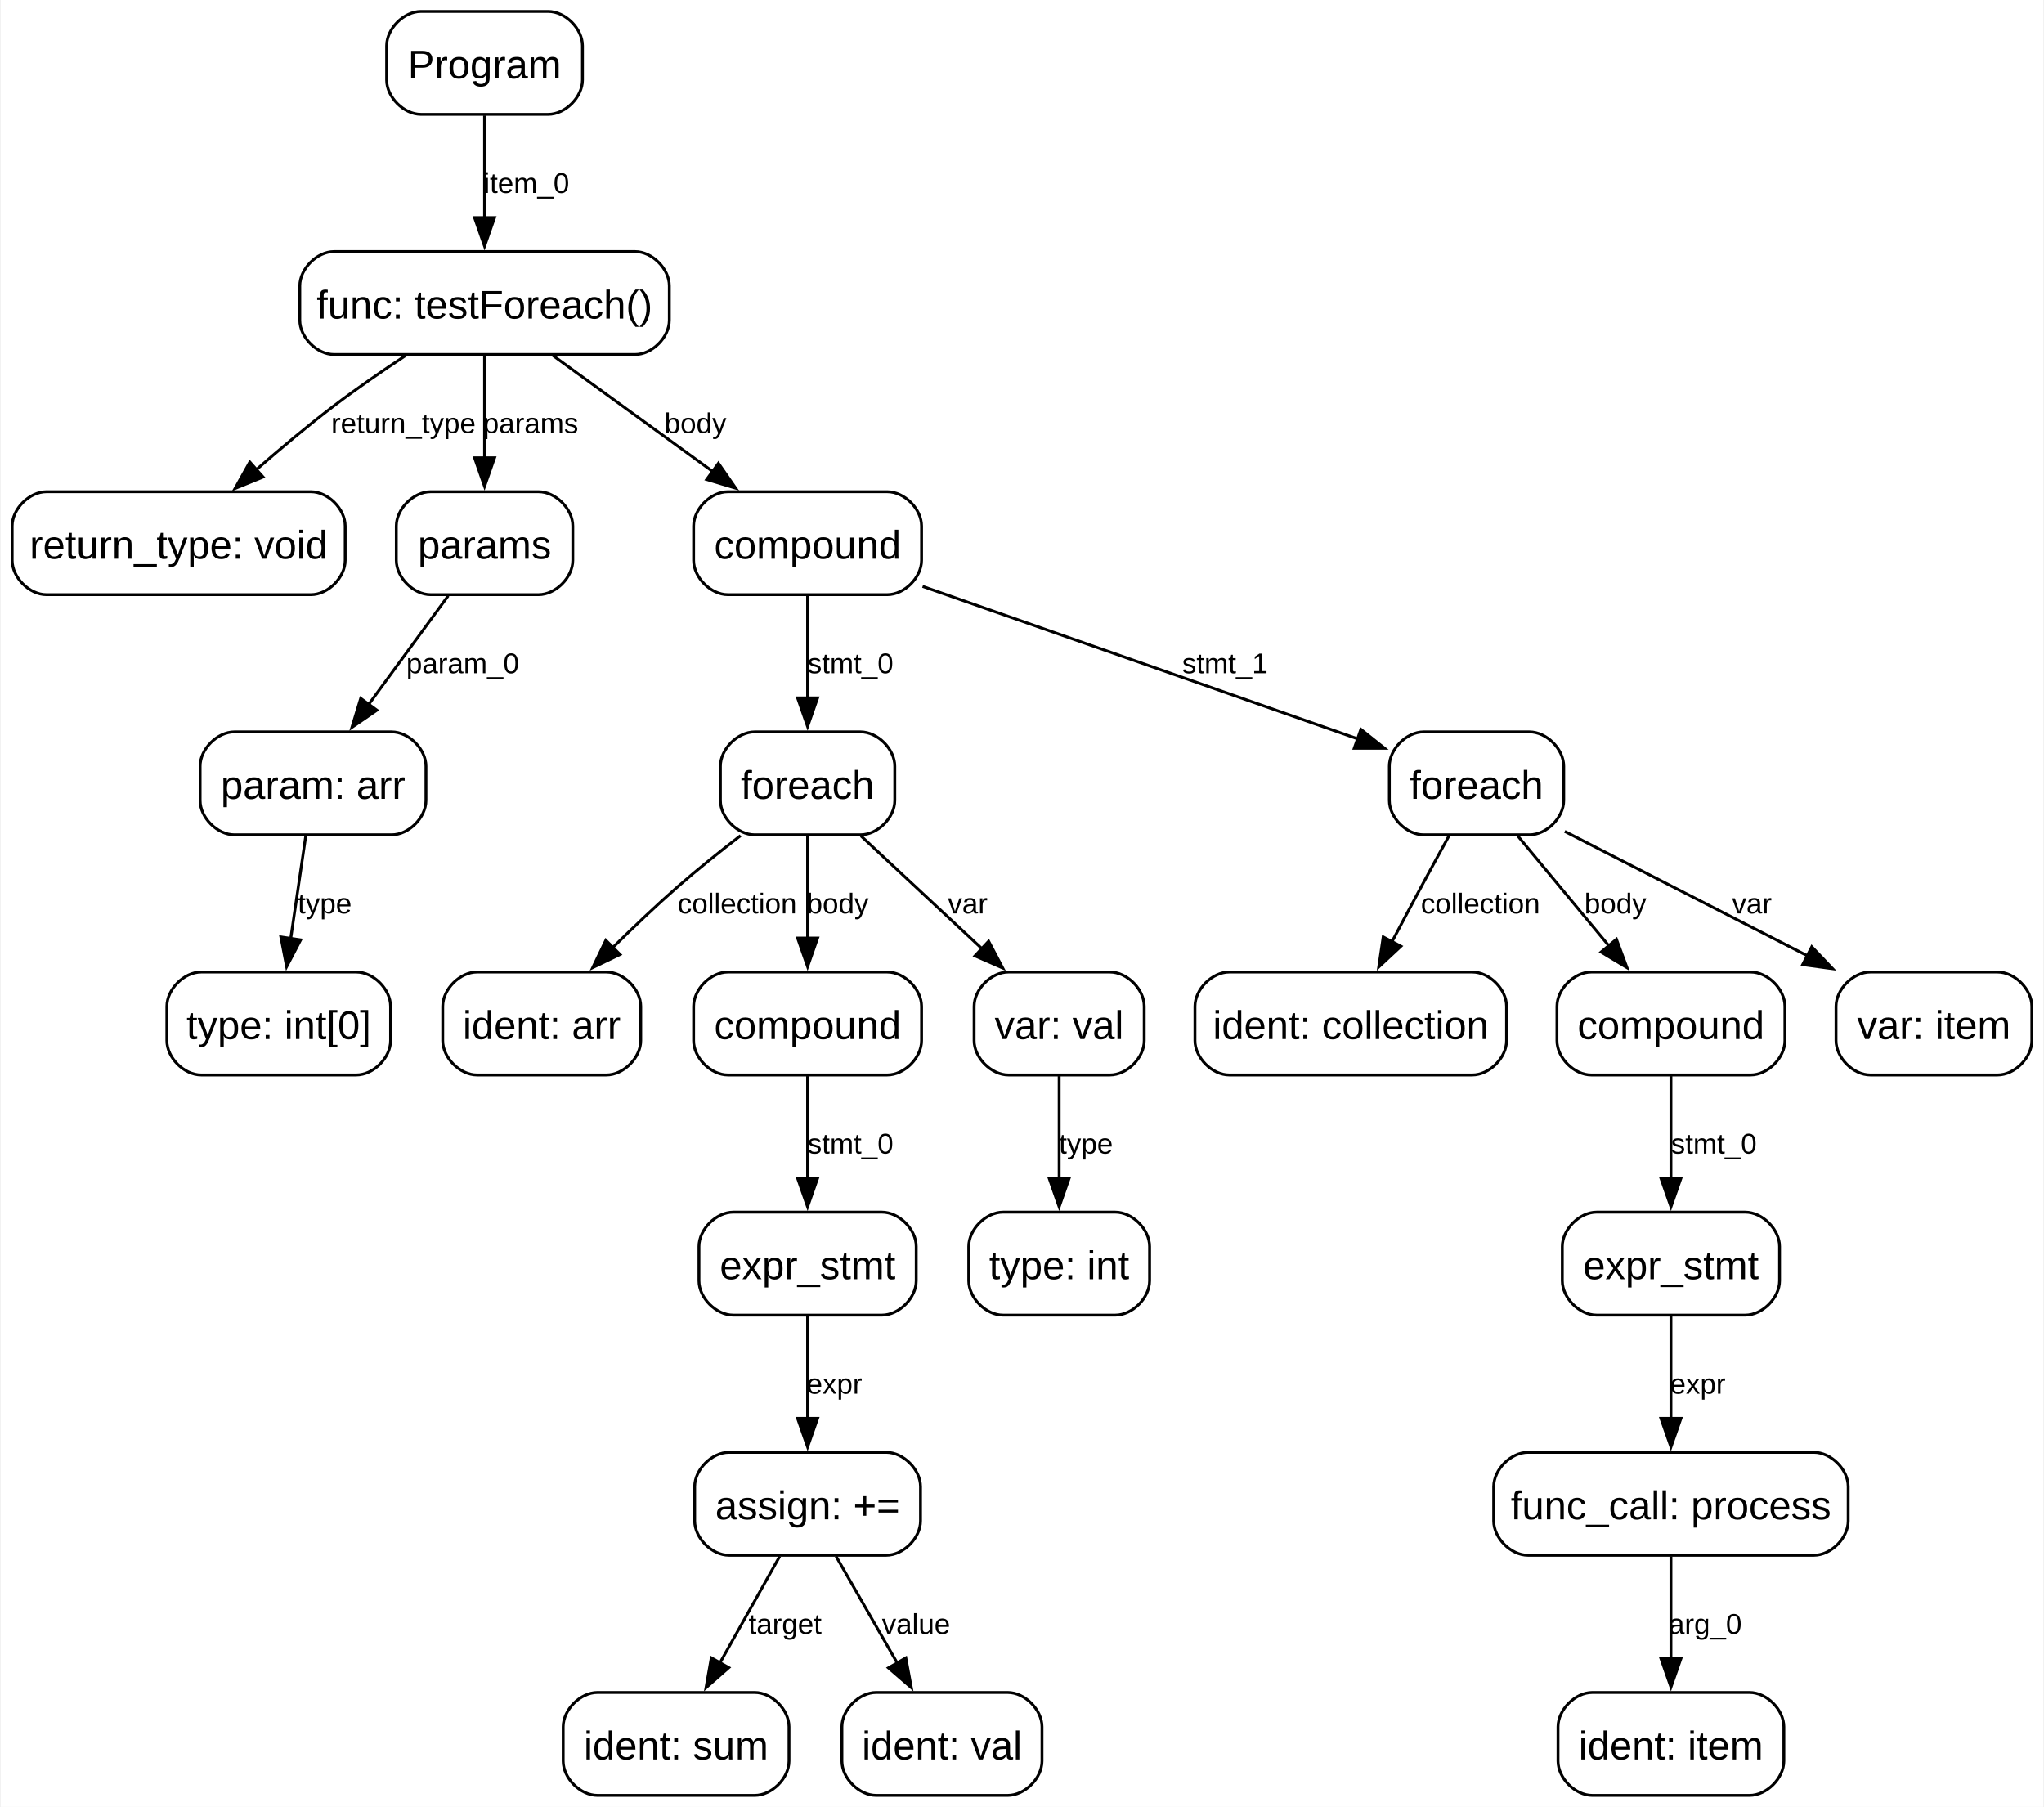
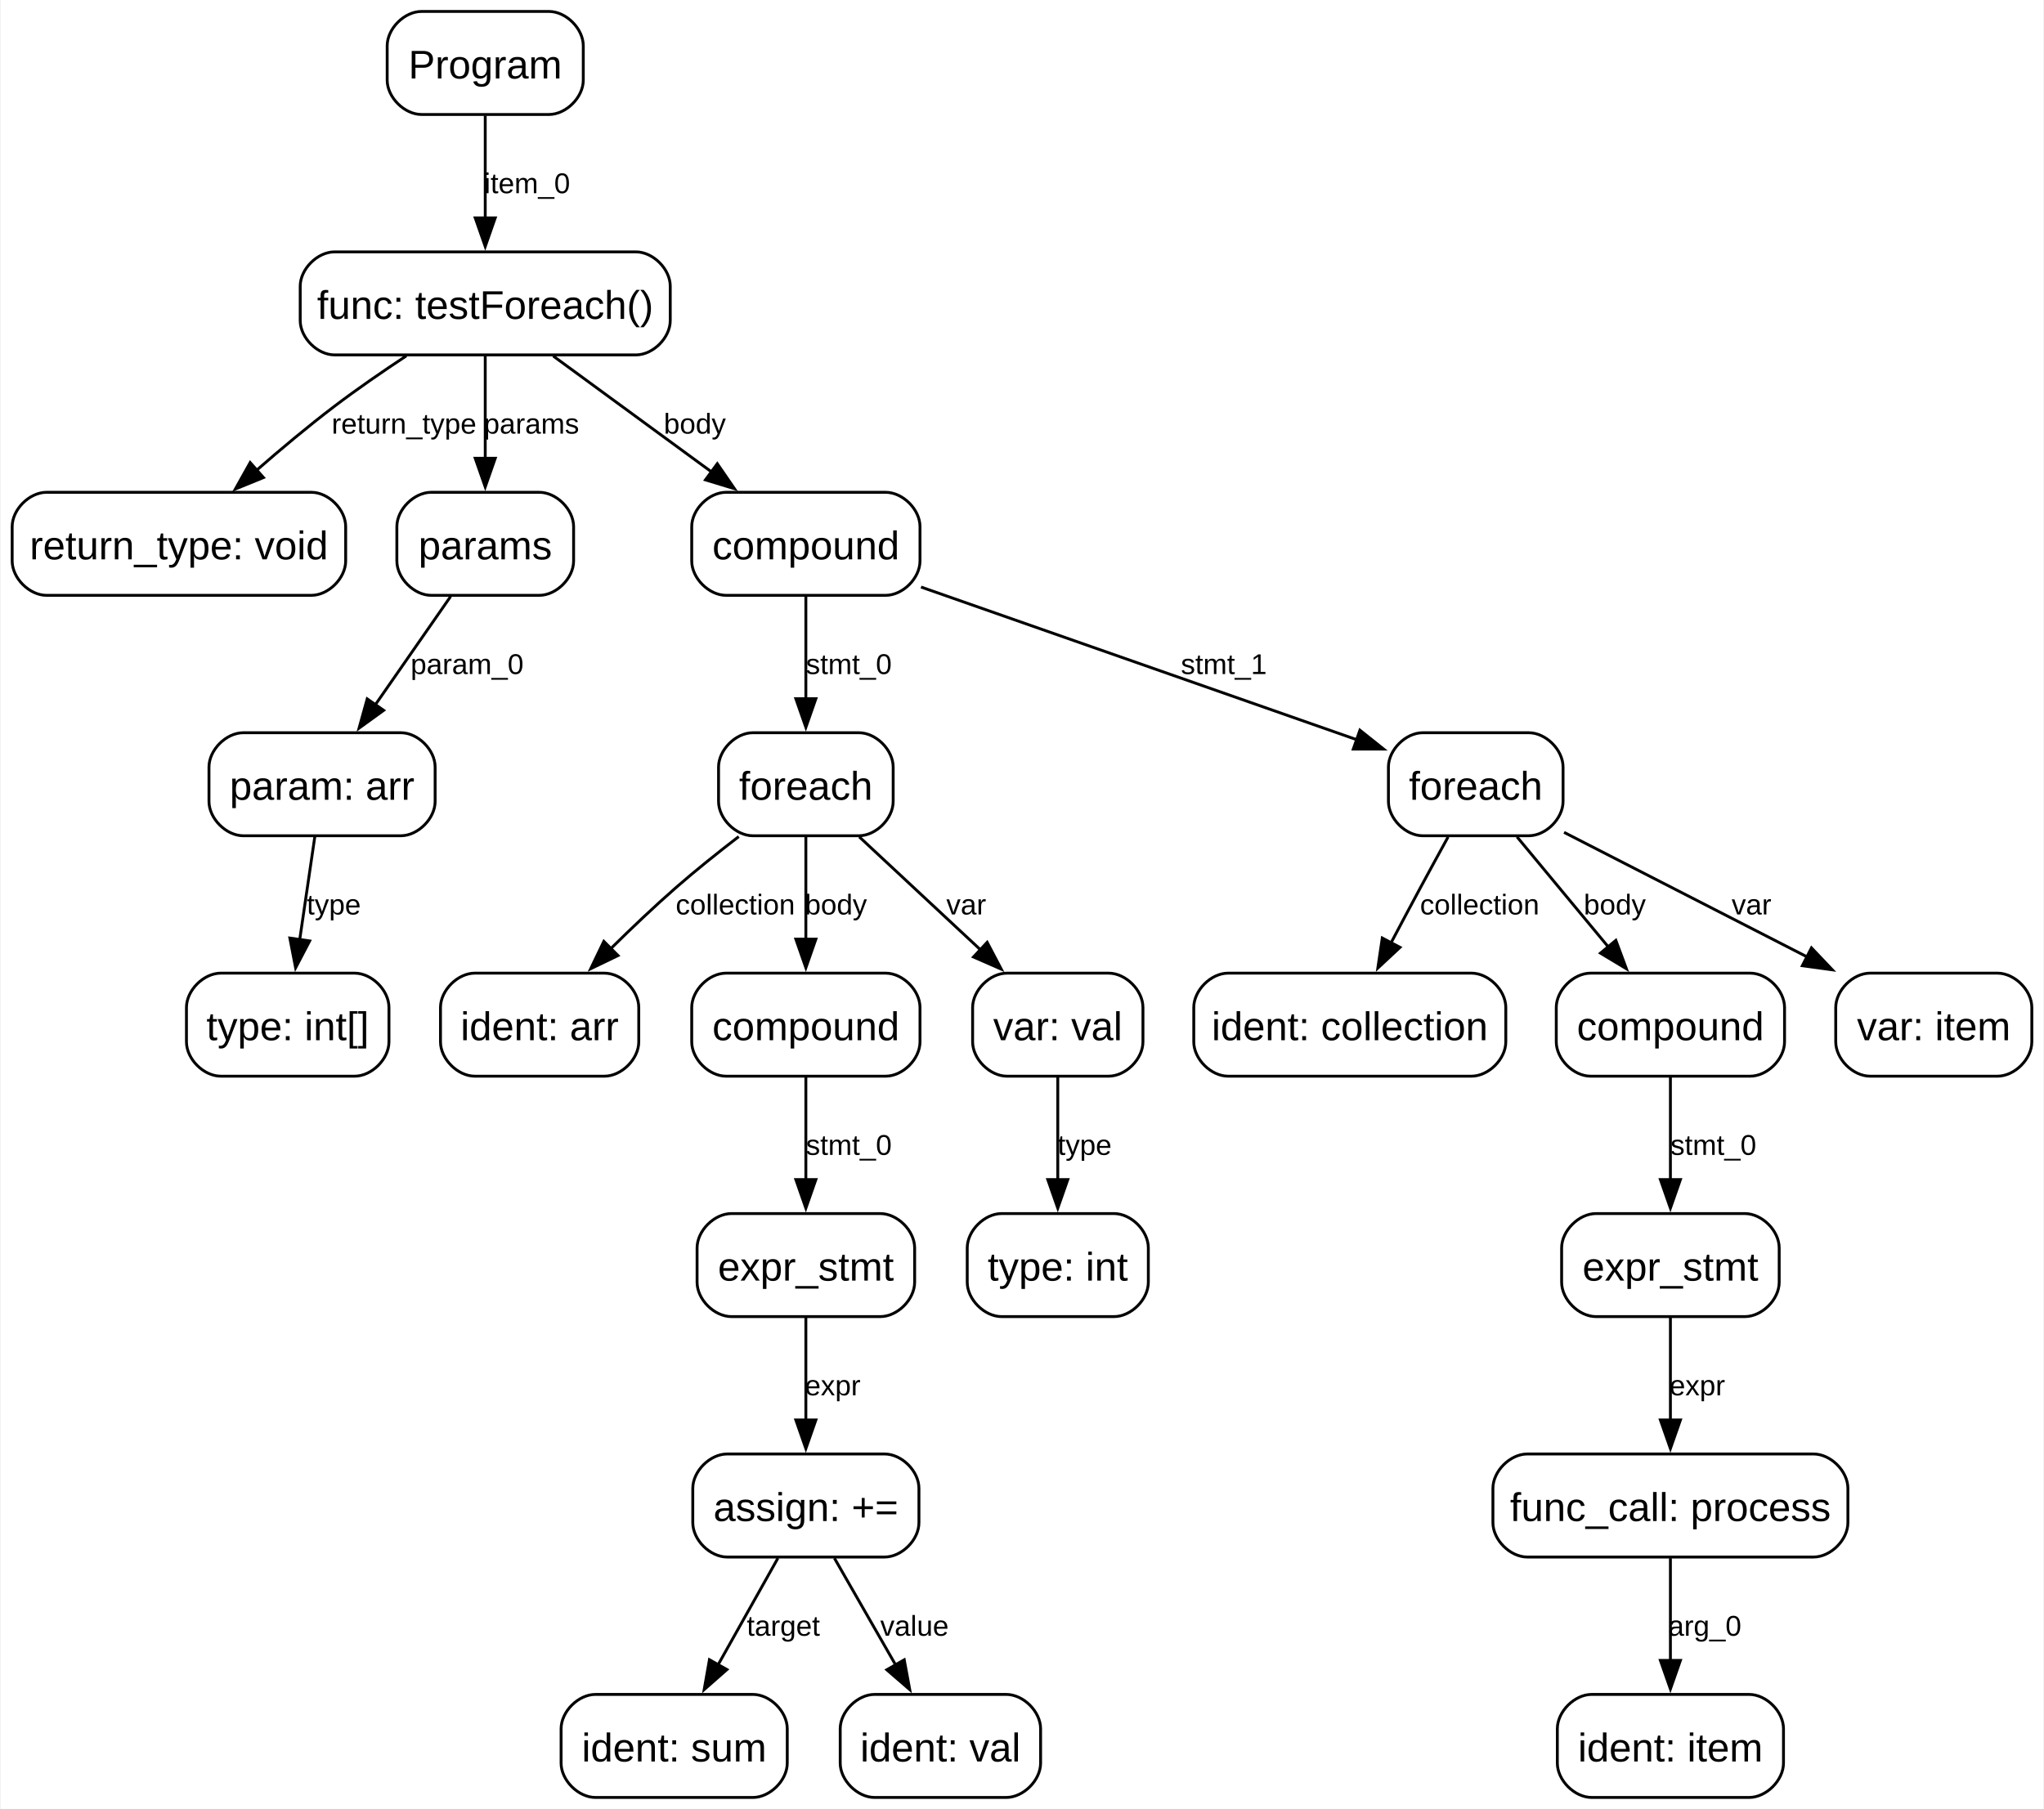
- <svg xmlns="http://www.w3.org/2000/svg" width="715pt" height="632pt" viewBox="0.00 0.00 714.50 632.00">
+ <svg xmlns="http://www.w3.org/2000/svg" width="714pt" height="632pt" viewBox="0.00 0.00 713.50 632.00">
  <g id="graph0" class="graph" transform="scale(1 1) rotate(0) translate(4 628)">
-     <polygon fill="white" stroke="none" points="-4,4 -4,-628 710.5,-628 710.5,4 -4,4" />
+     <polygon fill="white" stroke="none" points="-4,4 -4,-628 709.5,-628 709.5,4 -4,4" />
    <g id="node1" class="node">
      <path fill="none" stroke="black" d="M187.5,-624C187.5,-624 143,-624 143,-624 137,-624 131,-618 131,-612 131,-612 131,-600 131,-600 131,-594 137,-588 143,-588 143,-588 187.5,-588 187.5,-588 193.5,-588 199.5,-594 199.5,-600 199.5,-600 199.5,-612 199.5,-612 199.5,-618 193.5,-624 187.5,-624" />
      <text text-anchor="middle" x="165.25" y="-600.58" font-family="Arial" font-size="14.00">Program</text>
    </g>
    <g id="node2" class="node">
      <path fill="none" stroke="black" d="M217.88,-540C217.88,-540 112.62,-540 112.62,-540 106.62,-540 100.62,-534 100.62,-528 100.62,-528 100.62,-516 100.62,-516 100.62,-510 106.62,-504 112.62,-504 112.62,-504 217.88,-504 217.88,-504 223.88,-504 229.88,-510 229.88,-516 229.88,-516 229.88,-528 229.88,-528 229.88,-534 223.88,-540 217.88,-540" />
      <text text-anchor="middle" x="165.25" y="-516.58" font-family="Arial" font-size="14.00">func: testForeach()</text>
    </g>
    <g id="edge22" class="edge">
      <path fill="none" stroke="black" d="M165.25,-587.61C165.25,-577.17 165.25,-563.64 165.25,-551.66" />
      <polygon fill="black" stroke="black" points="168.75,-551.88 165.25,-541.88 161.75,-551.88 168.75,-551.88" />
      <text text-anchor="middle" x="179.88" y="-560.5" font-family="Arial" font-size="10.00">item_0</text>
    </g>
    <g id="node3" class="node">
      <path fill="none" stroke="black" d="M104.5,-456C104.5,-456 12,-456 12,-456 6,-456 0,-450 0,-444 0,-444 0,-432 0,-432 0,-426 6,-420 12,-420 12,-420 104.5,-420 104.5,-420 110.5,-420 116.5,-426 116.5,-432 116.5,-432 116.5,-444 116.5,-444 116.5,-450 110.5,-456 104.5,-456" />
      <text text-anchor="middle" x="58.25" y="-432.57" font-family="Arial" font-size="14.00">return_type: void</text>
    </g>
    <g id="edge1" class="edge">
      <path fill="none" stroke="black" d="M137.68,-503.67C129.43,-498.22 120.46,-492.05 112.5,-486 103.37,-479.06 93.79,-471.04 85.27,-463.6" />
      <polygon fill="black" stroke="black" points="87.78,-461.15 77.97,-457.15 83.14,-466.39 87.78,-461.15" />
      <text text-anchor="middle" x="136.88" y="-476.5" font-family="Arial" font-size="10.00">return_type</text>
    </g>
    <g id="node4" class="node">
      <path fill="none" stroke="black" d="M184.12,-456C184.12,-456 146.38,-456 146.38,-456 140.38,-456 134.38,-450 134.38,-444 134.38,-444 134.38,-432 134.38,-432 134.38,-426 140.38,-420 146.38,-420 146.38,-420 184.12,-420 184.12,-420 190.12,-420 196.12,-426 196.12,-432 196.12,-432 196.12,-444 196.12,-444 196.12,-450 190.12,-456 184.12,-456" />
      <text text-anchor="middle" x="165.25" y="-432.57" font-family="Arial" font-size="14.00">params</text>
    </g>
    <g id="edge2" class="edge">
      <path fill="none" stroke="black" d="M165.25,-503.61C165.25,-493.17 165.25,-479.64 165.25,-467.66" />
      <polygon fill="black" stroke="black" points="168.75,-467.88 165.25,-457.88 161.75,-467.88 168.75,-467.88" />
      <text text-anchor="middle" x="181.38" y="-476.5" font-family="Arial" font-size="10.00">params</text>
    </g>
    <g id="node7" class="node">
-       <path fill="none" stroke="black" d="M306.12,-456C306.12,-456 250.38,-456 250.38,-456 244.38,-456 238.38,-450 238.38,-444 238.38,-444 238.38,-432 238.38,-432 238.38,-426 244.38,-420 250.38,-420 250.38,-420 306.12,-420 306.12,-420 312.12,-420 318.12,-426 318.12,-432 318.12,-432 318.12,-444 318.12,-444 318.12,-450 312.12,-456 306.12,-456" />
-       <text text-anchor="middle" x="278.25" y="-432.57" font-family="Arial" font-size="14.00">compound</text>
+       <path fill="none" stroke="black" d="M305.12,-456C305.12,-456 249.38,-456 249.38,-456 243.38,-456 237.38,-450 237.38,-444 237.38,-444 237.38,-432 237.38,-432 237.38,-426 243.38,-420 249.38,-420 249.38,-420 305.12,-420 305.12,-420 311.12,-420 317.12,-426 317.12,-432 317.12,-432 317.12,-444 317.12,-444 317.12,-450 311.12,-456 305.12,-456" />
+       <text text-anchor="middle" x="277.25" y="-432.57" font-family="Arial" font-size="14.00">compound</text>
    </g>
    <g id="edge21" class="edge">
-       <path fill="none" stroke="black" d="M189.21,-503.61C205.54,-491.76 227.37,-475.92 245.33,-462.89" />
-       <polygon fill="black" stroke="black" points="247.06,-465.96 253.1,-457.25 242.95,-460.29 247.06,-465.96" />
-       <text text-anchor="middle" x="239.02" y="-476.5" font-family="Arial" font-size="10.00">body</text>
+       <path fill="none" stroke="black" d="M189,-503.61C205.19,-491.76 226.83,-475.92 244.62,-462.89" />
+       <polygon fill="black" stroke="black" points="246.31,-465.99 252.31,-457.26 242.17,-460.34 246.31,-465.99" />
+       <text text-anchor="middle" x="238.46" y="-476.5" font-family="Arial" font-size="10.00">body</text>
    </g>
    <g id="node5" class="node">
-       <path fill="none" stroke="black" d="M132.75,-372C132.75,-372 77.75,-372 77.75,-372 71.75,-372 65.75,-366 65.75,-360 65.75,-360 65.75,-348 65.75,-348 65.75,-342 71.75,-336 77.75,-336 77.75,-336 132.75,-336 132.75,-336 138.75,-336 144.75,-342 144.75,-348 144.75,-348 144.75,-360 144.75,-360 144.75,-366 138.75,-372 132.75,-372" />
-       <text text-anchor="middle" x="105.25" y="-348.57" font-family="Arial" font-size="14.00">param: arr</text>
+       <path fill="none" stroke="black" d="M135.75,-372C135.75,-372 80.75,-372 80.75,-372 74.75,-372 68.75,-366 68.75,-360 68.75,-360 68.75,-348 68.75,-348 68.75,-342 74.75,-336 80.75,-336 80.75,-336 135.75,-336 135.75,-336 141.75,-336 147.75,-342 147.75,-348 147.75,-348 147.75,-360 147.75,-360 147.75,-366 141.75,-372 135.75,-372" />
+       <text text-anchor="middle" x="108.25" y="-348.57" font-family="Arial" font-size="14.00">param: arr</text>
    </g>
    <g id="edge3" class="edge">
-       <path fill="none" stroke="black" d="M152.53,-419.61C144.41,-408.52 133.74,-393.94 124.59,-381.43" />
-       <polygon fill="black" stroke="black" points="127.58,-379.59 118.85,-373.59 121.93,-383.72 127.58,-379.59" />
-       <text text-anchor="middle" x="157.59" y="-392.5" font-family="Arial" font-size="10.00">param_0</text>
+       <path fill="none" stroke="black" d="M153.16,-419.61C145.53,-408.63 135.51,-394.22 126.88,-381.8" />
+       <polygon fill="black" stroke="black" points="129.77,-379.82 121.18,-373.61 124.02,-383.82 129.77,-379.82" />
+       <text text-anchor="middle" x="158.91" y="-392.5" font-family="Arial" font-size="10.00">param_0</text>
    </g>
    <g id="node6" class="node">
-       <path fill="none" stroke="black" d="M120.38,-288C120.38,-288 66.12,-288 66.12,-288 60.12,-288 54.12,-282 54.12,-276 54.12,-276 54.12,-264 54.12,-264 54.12,-258 60.12,-252 66.12,-252 66.12,-252 120.38,-252 120.38,-252 126.38,-252 132.38,-258 132.38,-264 132.38,-264 132.38,-276 132.38,-276 132.38,-282 126.38,-288 120.38,-288" />
-       <text text-anchor="middle" x="93.25" y="-264.57" font-family="Arial" font-size="14.00">type: int[0]</text>
+       <path fill="none" stroke="black" d="M119.62,-288C119.62,-288 72.88,-288 72.88,-288 66.88,-288 60.88,-282 60.88,-276 60.88,-276 60.88,-264 60.88,-264 60.88,-258 66.88,-252 72.88,-252 72.88,-252 119.62,-252 119.62,-252 125.62,-252 131.62,-258 131.62,-264 131.62,-264 131.62,-276 131.62,-276 131.62,-282 125.62,-288 119.62,-288" />
+       <text text-anchor="middle" x="96.25" y="-264.57" font-family="Arial" font-size="14.00">type: int[]</text>
    </g>
    <g id="edge4" class="edge">
-       <path fill="none" stroke="black" d="M102.71,-335.61C101.18,-325.17 99.2,-311.64 97.44,-299.66" />
-       <polygon fill="black" stroke="black" points="100.92,-299.25 96.01,-289.86 94,-300.26 100.92,-299.25" />
-       <text text-anchor="middle" x="109.34" y="-308.5" font-family="Arial" font-size="10.00">type</text>
+       <path fill="none" stroke="black" d="M105.71,-335.61C104.18,-325.17 102.2,-311.64 100.44,-299.66" />
+       <polygon fill="black" stroke="black" points="103.92,-299.25 99.01,-289.86 97,-300.26 103.92,-299.25" />
+       <text text-anchor="middle" x="112.34" y="-308.5" font-family="Arial" font-size="10.00">type</text>
    </g>
    <g id="node8" class="node">
-       <path fill="none" stroke="black" d="M296.75,-372C296.75,-372 259.75,-372 259.75,-372 253.75,-372 247.75,-366 247.75,-360 247.75,-360 247.75,-348 247.75,-348 247.75,-342 253.75,-336 259.75,-336 259.75,-336 296.75,-336 296.75,-336 302.75,-336 308.75,-342 308.75,-348 308.75,-348 308.75,-360 308.75,-360 308.75,-366 302.75,-372 296.75,-372" />
-       <text text-anchor="middle" x="278.25" y="-348.57" font-family="Arial" font-size="14.00">foreach</text>
+       <path fill="none" stroke="black" d="M295.75,-372C295.75,-372 258.75,-372 258.75,-372 252.75,-372 246.75,-366 246.75,-360 246.75,-360 246.75,-348 246.75,-348 246.75,-342 252.75,-336 258.75,-336 258.75,-336 295.75,-336 295.75,-336 301.75,-336 307.75,-342 307.75,-348 307.75,-348 307.75,-360 307.75,-360 307.75,-366 301.75,-372 295.75,-372" />
+       <text text-anchor="middle" x="277.25" y="-348.57" font-family="Arial" font-size="14.00">foreach</text>
    </g>
    <g id="edge13" class="edge">
-       <path fill="none" stroke="black" d="M278.25,-419.61C278.25,-409.17 278.25,-395.64 278.25,-383.66" />
-       <polygon fill="black" stroke="black" points="281.75,-383.88 278.25,-373.88 274.75,-383.88 281.75,-383.88" />
-       <text text-anchor="middle" x="293.25" y="-392.5" font-family="Arial" font-size="10.00">stmt_0</text>
+       <path fill="none" stroke="black" d="M277.25,-419.61C277.25,-409.17 277.25,-395.64 277.25,-383.66" />
+       <polygon fill="black" stroke="black" points="280.75,-383.88 277.25,-373.88 273.75,-383.88 280.75,-383.88" />
+       <text text-anchor="middle" x="292.25" y="-392.5" font-family="Arial" font-size="10.00">stmt_0</text>
    </g>
    <g id="node17" class="node">
-       <path fill="none" stroke="black" d="M530.75,-372C530.75,-372 493.75,-372 493.75,-372 487.75,-372 481.75,-366 481.75,-360 481.75,-360 481.75,-348 481.75,-348 481.75,-342 487.75,-336 493.75,-336 493.75,-336 530.75,-336 530.75,-336 536.75,-336 542.75,-342 542.75,-348 542.75,-348 542.75,-360 542.75,-360 542.75,-366 536.75,-372 530.75,-372" />
-       <text text-anchor="middle" x="512.25" y="-348.57" font-family="Arial" font-size="14.00">foreach</text>
+       <path fill="none" stroke="black" d="M529.75,-372C529.75,-372 492.75,-372 492.75,-372 486.75,-372 480.75,-366 480.75,-360 480.75,-360 480.75,-348 480.75,-348 480.75,-342 486.75,-336 492.75,-336 492.75,-336 529.75,-336 529.75,-336 535.75,-336 541.75,-342 541.75,-348 541.75,-348 541.75,-360 541.75,-360 541.75,-366 535.75,-372 529.75,-372" />
+       <text text-anchor="middle" x="511.25" y="-348.57" font-family="Arial" font-size="14.00">foreach</text>
    </g>
    <g id="edge20" class="edge">
-       <path fill="none" stroke="black" d="M318.48,-422.9C361.03,-407.99 427.84,-384.58 470.84,-369.51" />
-       <polygon fill="black" stroke="black" points="471.79,-372.89 480.07,-366.28 469.47,-366.28 471.79,-372.89" />
-       <text text-anchor="middle" x="424.26" y="-392.5" font-family="Arial" font-size="10.00">stmt_1</text>
+       <path fill="none" stroke="black" d="M317.48,-422.9C360.03,-407.99 426.84,-384.58 469.84,-369.51" />
+       <polygon fill="black" stroke="black" points="470.79,-372.89 479.07,-366.28 468.47,-366.28 470.79,-372.89" />
+       <text text-anchor="middle" x="423.26" y="-392.5" font-family="Arial" font-size="10.00">stmt_1</text>
    </g>
    <g id="node9" class="node">
-       <path fill="none" stroke="black" d="M207.88,-288C207.88,-288 162.62,-288 162.62,-288 156.62,-288 150.62,-282 150.62,-276 150.62,-276 150.62,-264 150.62,-264 150.62,-258 156.62,-252 162.62,-252 162.62,-252 207.88,-252 207.88,-252 213.88,-252 219.88,-258 219.88,-264 219.88,-264 219.88,-276 219.88,-276 219.88,-282 213.88,-288 207.88,-288" />
-       <text text-anchor="middle" x="185.25" y="-264.57" font-family="Arial" font-size="14.00">ident: arr</text>
+       <path fill="none" stroke="black" d="M206.88,-288C206.88,-288 161.62,-288 161.62,-288 155.62,-288 149.62,-282 149.62,-276 149.62,-276 149.62,-264 149.62,-264 149.62,-258 155.62,-252 161.62,-252 161.62,-252 206.88,-252 206.88,-252 212.88,-252 218.88,-258 218.88,-264 218.88,-264 218.88,-276 218.88,-276 218.88,-282 212.88,-288 206.88,-288" />
+       <text text-anchor="middle" x="184.25" y="-264.57" font-family="Arial" font-size="14.00">ident: arr</text>
    </g>
    <g id="edge11" class="edge">
-       <path fill="none" stroke="black" d="M254.8,-335.71C247.66,-330.22 239.88,-324.01 233,-318 225.32,-311.29 217.3,-303.66 210.07,-296.53" />
-       <polygon fill="black" stroke="black" points="212.63,-294.15 203.09,-289.55 207.68,-299.1 212.63,-294.15" />
-       <text text-anchor="middle" x="253.62" y="-308.5" font-family="Arial" font-size="10.00">collection</text>
+       <path fill="none" stroke="black" d="M253.8,-335.71C246.66,-330.22 238.88,-324.01 232,-318 224.32,-311.29 216.3,-303.66 209.07,-296.53" />
+       <polygon fill="black" stroke="black" points="211.63,-294.15 202.09,-289.55 206.68,-299.1 211.63,-294.15" />
+       <text text-anchor="middle" x="252.62" y="-308.5" font-family="Arial" font-size="10.00">collection</text>
    </g>
    <g id="node10" class="node">
-       <path fill="none" stroke="black" d="M306.12,-288C306.12,-288 250.38,-288 250.38,-288 244.38,-288 238.38,-282 238.38,-276 238.38,-276 238.38,-264 238.38,-264 238.38,-258 244.38,-252 250.38,-252 250.38,-252 306.12,-252 306.12,-252 312.12,-252 318.12,-258 318.12,-264 318.12,-264 318.12,-276 318.12,-276 318.12,-282 312.12,-288 306.12,-288" />
-       <text text-anchor="middle" x="278.25" y="-264.57" font-family="Arial" font-size="14.00">compound</text>
+       <path fill="none" stroke="black" d="M305.12,-288C305.12,-288 249.38,-288 249.38,-288 243.38,-288 237.38,-282 237.38,-276 237.38,-276 237.38,-264 237.38,-264 237.38,-258 243.38,-252 249.38,-252 249.38,-252 305.12,-252 305.12,-252 311.12,-252 317.12,-258 317.12,-264 317.12,-264 317.12,-276 317.12,-276 317.12,-282 311.12,-288 305.12,-288" />
+       <text text-anchor="middle" x="277.25" y="-264.57" font-family="Arial" font-size="14.00">compound</text>
    </g>
    <g id="edge12" class="edge">
-       <path fill="none" stroke="black" d="M278.25,-335.61C278.25,-325.17 278.25,-311.64 278.25,-299.66" />
-       <polygon fill="black" stroke="black" points="281.75,-299.88 278.25,-289.88 274.75,-299.88 281.75,-299.88" />
-       <text text-anchor="middle" x="288.75" y="-308.5" font-family="Arial" font-size="10.00">body</text>
+       <path fill="none" stroke="black" d="M277.25,-335.61C277.25,-325.17 277.25,-311.64 277.25,-299.66" />
+       <polygon fill="black" stroke="black" points="280.75,-299.88 277.25,-289.88 273.75,-299.88 280.75,-299.88" />
+       <text text-anchor="middle" x="287.75" y="-308.5" font-family="Arial" font-size="10.00">body</text>
    </g>
    <g id="node15" class="node">
-       <path fill="none" stroke="black" d="M384,-288C384,-288 348.5,-288 348.5,-288 342.5,-288 336.5,-282 336.5,-276 336.5,-276 336.5,-264 336.5,-264 336.5,-258 342.5,-252 348.5,-252 348.5,-252 384,-252 384,-252 390,-252 396,-258 396,-264 396,-264 396,-276 396,-276 396,-282 390,-288 384,-288" />
-       <text text-anchor="middle" x="366.25" y="-264.57" font-family="Arial" font-size="14.00">var: val</text>
+       <path fill="none" stroke="black" d="M383,-288C383,-288 347.5,-288 347.5,-288 341.5,-288 335.5,-282 335.5,-276 335.5,-276 335.5,-264 335.5,-264 335.5,-258 341.5,-252 347.5,-252 347.5,-252 383,-252 383,-252 389,-252 395,-258 395,-264 395,-264 395,-276 395,-276 395,-282 389,-288 383,-288" />
+       <text text-anchor="middle" x="365.25" y="-264.57" font-family="Arial" font-size="14.00">var: val</text>
    </g>
    <g id="edge9" class="edge">
-       <path fill="none" stroke="black" d="M296.91,-335.61C309.28,-324.09 325.7,-308.79 339.45,-295.97" />
-       <polygon fill="black" stroke="black" points="341.58,-298.77 346.51,-289.4 336.8,-293.65 341.58,-298.77" />
-       <text text-anchor="middle" x="334.27" y="-308.5" font-family="Arial" font-size="10.00">var</text>
+       <path fill="none" stroke="black" d="M295.91,-335.61C308.28,-324.09 324.7,-308.79 338.45,-295.97" />
+       <polygon fill="black" stroke="black" points="340.58,-298.77 345.51,-289.4 335.8,-293.65 340.58,-298.77" />
+       <text text-anchor="middle" x="333.27" y="-308.5" font-family="Arial" font-size="10.00">var</text>
    </g>
    <g id="node11" class="node">
-       <path fill="none" stroke="black" d="M304.25,-204C304.25,-204 252.25,-204 252.25,-204 246.25,-204 240.25,-198 240.25,-192 240.25,-192 240.25,-180 240.25,-180 240.25,-174 246.25,-168 252.25,-168 252.25,-168 304.25,-168 304.25,-168 310.25,-168 316.25,-174 316.25,-180 316.25,-180 316.25,-192 316.25,-192 316.25,-198 310.25,-204 304.25,-204" />
-       <text text-anchor="middle" x="278.25" y="-180.57" font-family="Arial" font-size="14.00">expr_stmt</text>
+       <path fill="none" stroke="black" d="M303.25,-204C303.25,-204 251.25,-204 251.25,-204 245.25,-204 239.25,-198 239.25,-192 239.25,-192 239.25,-180 239.25,-180 239.25,-174 245.25,-168 251.25,-168 251.25,-168 303.25,-168 303.25,-168 309.25,-168 315.25,-174 315.25,-180 315.25,-180 315.25,-192 315.25,-192 315.25,-198 309.25,-204 303.25,-204" />
+       <text text-anchor="middle" x="277.25" y="-180.57" font-family="Arial" font-size="14.00">expr_stmt</text>
    </g>
    <g id="edge8" class="edge">
-       <path fill="none" stroke="black" d="M278.25,-251.61C278.25,-241.17 278.25,-227.64 278.25,-215.66" />
-       <polygon fill="black" stroke="black" points="281.75,-215.88 278.25,-205.88 274.75,-215.88 281.75,-215.88" />
-       <text text-anchor="middle" x="293.25" y="-224.5" font-family="Arial" font-size="10.00">stmt_0</text>
+       <path fill="none" stroke="black" d="M277.25,-251.61C277.25,-241.17 277.25,-227.64 277.25,-215.66" />
+       <polygon fill="black" stroke="black" points="280.75,-215.88 277.25,-205.88 273.75,-215.88 280.75,-215.88" />
+       <text text-anchor="middle" x="292.25" y="-224.5" font-family="Arial" font-size="10.00">stmt_0</text>
    </g>
    <g id="node12" class="node">
-       <path fill="none" stroke="black" d="M305.75,-120C305.75,-120 250.75,-120 250.75,-120 244.75,-120 238.75,-114 238.75,-108 238.75,-108 238.75,-96 238.75,-96 238.75,-90 244.75,-84 250.75,-84 250.75,-84 305.75,-84 305.75,-84 311.75,-84 317.75,-90 317.75,-96 317.75,-96 317.75,-108 317.75,-108 317.75,-114 311.75,-120 305.75,-120" />
-       <text text-anchor="middle" x="278.25" y="-96.58" font-family="Arial" font-size="14.00">assign: +=</text>
+       <path fill="none" stroke="black" d="M304.75,-120C304.75,-120 249.75,-120 249.75,-120 243.75,-120 237.75,-114 237.75,-108 237.75,-108 237.75,-96 237.75,-96 237.75,-90 243.75,-84 249.75,-84 249.75,-84 304.75,-84 304.75,-84 310.75,-84 316.75,-90 316.75,-96 316.75,-96 316.75,-108 316.75,-108 316.75,-114 310.75,-120 304.75,-120" />
+       <text text-anchor="middle" x="277.25" y="-96.58" font-family="Arial" font-size="14.00">assign: +=</text>
    </g>
    <g id="edge7" class="edge">
-       <path fill="none" stroke="black" d="M278.25,-167.61C278.25,-157.17 278.25,-143.64 278.25,-131.66" />
-       <polygon fill="black" stroke="black" points="281.75,-131.88 278.25,-121.88 274.75,-131.88 281.75,-131.88" />
-       <text text-anchor="middle" x="287.62" y="-140.5" font-family="Arial" font-size="10.00">expr</text>
+       <path fill="none" stroke="black" d="M277.25,-167.61C277.25,-157.17 277.25,-143.64 277.25,-131.66" />
+       <polygon fill="black" stroke="black" points="280.75,-131.88 277.25,-121.88 273.75,-131.88 280.75,-131.88" />
+       <text text-anchor="middle" x="286.62" y="-140.5" font-family="Arial" font-size="10.00">expr</text>
    </g>
    <g id="node13" class="node">
-       <path fill="none" stroke="black" d="M259.75,-36C259.75,-36 204.75,-36 204.75,-36 198.75,-36 192.75,-30 192.75,-24 192.75,-24 192.75,-12 192.75,-12 192.75,-6 198.75,0 204.75,0 204.75,0 259.75,0 259.75,0 265.75,0 271.75,-6 271.75,-12 271.75,-12 271.75,-24 271.75,-24 271.75,-30 265.75,-36 259.75,-36" />
-       <text text-anchor="middle" x="232.25" y="-12.57" font-family="Arial" font-size="14.00">ident: sum</text>
+       <path fill="none" stroke="black" d="M258.75,-36C258.75,-36 203.75,-36 203.75,-36 197.75,-36 191.75,-30 191.75,-24 191.75,-24 191.75,-12 191.75,-12 191.75,-6 197.75,0 203.75,0 203.75,0 258.75,0 258.75,0 264.75,0 270.75,-6 270.75,-12 270.75,-12 270.75,-24 270.75,-24 270.75,-30 264.75,-36 258.75,-36" />
+       <text text-anchor="middle" x="231.25" y="-12.57" font-family="Arial" font-size="14.00">ident: sum</text>
    </g>
    <g id="edge5" class="edge">
-       <path fill="none" stroke="black" d="M268.49,-83.61C262.4,-72.74 254.41,-58.51 247.49,-46.17" />
-       <polygon fill="black" stroke="black" points="250.68,-44.69 242.73,-37.69 244.57,-48.12 250.68,-44.69" />
-       <text text-anchor="middle" x="270.38" y="-56.5" font-family="Arial" font-size="10.00">target</text>
+       <path fill="none" stroke="black" d="M267.49,-83.61C261.4,-72.74 253.41,-58.51 246.49,-46.17" />
+       <polygon fill="black" stroke="black" points="249.68,-44.69 241.73,-37.69 243.57,-48.12 249.68,-44.69" />
+       <text text-anchor="middle" x="269.38" y="-56.5" font-family="Arial" font-size="10.00">target</text>
    </g>
    <g id="node14" class="node">
-       <path fill="none" stroke="black" d="M348.25,-36C348.25,-36 302.25,-36 302.25,-36 296.25,-36 290.25,-30 290.25,-24 290.25,-24 290.25,-12 290.25,-12 290.25,-6 296.25,0 302.25,0 302.25,0 348.25,0 348.25,0 354.25,0 360.25,-6 360.25,-12 360.25,-12 360.25,-24 360.25,-24 360.25,-30 354.25,-36 348.25,-36" />
-       <text text-anchor="middle" x="325.25" y="-12.57" font-family="Arial" font-size="14.00">ident: val</text>
+       <path fill="none" stroke="black" d="M347.25,-36C347.25,-36 301.25,-36 301.25,-36 295.25,-36 289.25,-30 289.25,-24 289.25,-24 289.25,-12 289.25,-12 289.25,-6 295.25,0 301.25,0 301.25,0 347.25,0 347.25,0 353.25,0 359.25,-6 359.25,-12 359.25,-12 359.25,-24 359.25,-24 359.25,-30 353.25,-36 347.25,-36" />
+       <text text-anchor="middle" x="324.25" y="-12.57" font-family="Arial" font-size="14.00">ident: val</text>
    </g>
    <g id="edge6" class="edge">
-       <path fill="none" stroke="black" d="M288.22,-83.61C294.45,-72.74 302.61,-58.51 309.68,-46.17" />
-       <polygon fill="black" stroke="black" points="312.61,-48.09 314.54,-37.68 306.53,-44.61 312.61,-48.09" />
-       <text text-anchor="middle" x="316.19" y="-56.5" font-family="Arial" font-size="10.00">value</text>
+       <path fill="none" stroke="black" d="M287.22,-83.61C293.45,-72.74 301.61,-58.51 308.68,-46.17" />
+       <polygon fill="black" stroke="black" points="311.61,-48.09 313.54,-37.68 305.53,-44.61 311.61,-48.09" />
+       <text text-anchor="middle" x="315.19" y="-56.5" font-family="Arial" font-size="10.00">value</text>
    </g>
    <g id="node16" class="node">
-       <path fill="none" stroke="black" d="M385.88,-204C385.88,-204 346.62,-204 346.62,-204 340.62,-204 334.62,-198 334.62,-192 334.62,-192 334.62,-180 334.62,-180 334.62,-174 340.62,-168 346.62,-168 346.62,-168 385.88,-168 385.88,-168 391.88,-168 397.88,-174 397.88,-180 397.88,-180 397.88,-192 397.88,-192 397.88,-198 391.88,-204 385.88,-204" />
-       <text text-anchor="middle" x="366.25" y="-180.57" font-family="Arial" font-size="14.00">type: int</text>
+       <path fill="none" stroke="black" d="M384.88,-204C384.88,-204 345.62,-204 345.62,-204 339.62,-204 333.62,-198 333.62,-192 333.62,-192 333.62,-180 333.62,-180 333.62,-174 339.62,-168 345.62,-168 345.62,-168 384.88,-168 384.88,-168 390.88,-168 396.88,-174 396.88,-180 396.88,-180 396.88,-192 396.88,-192 396.88,-198 390.88,-204 384.88,-204" />
+       <text text-anchor="middle" x="365.25" y="-180.57" font-family="Arial" font-size="14.00">type: int</text>
    </g>
    <g id="edge10" class="edge">
-       <path fill="none" stroke="black" d="M366.25,-251.61C366.25,-241.17 366.25,-227.64 366.25,-215.66" />
-       <polygon fill="black" stroke="black" points="369.75,-215.88 366.25,-205.88 362.75,-215.88 369.75,-215.88" />
-       <text text-anchor="middle" x="375.62" y="-224.5" font-family="Arial" font-size="10.00">type</text>
+       <path fill="none" stroke="black" d="M365.25,-251.61C365.25,-241.17 365.25,-227.64 365.25,-215.66" />
+       <polygon fill="black" stroke="black" points="368.75,-215.88 365.25,-205.88 361.75,-215.88 368.75,-215.88" />
+       <text text-anchor="middle" x="374.62" y="-224.5" font-family="Arial" font-size="10.00">type</text>
    </g>
    <g id="node18" class="node">
-       <path fill="none" stroke="black" d="M510.75,-288C510.75,-288 425.75,-288 425.75,-288 419.75,-288 413.75,-282 413.75,-276 413.75,-276 413.75,-264 413.75,-264 413.75,-258 419.75,-252 425.75,-252 425.75,-252 510.75,-252 510.75,-252 516.75,-252 522.75,-258 522.75,-264 522.75,-264 522.75,-276 522.75,-276 522.75,-282 516.75,-288 510.75,-288" />
-       <text text-anchor="middle" x="468.25" y="-264.57" font-family="Arial" font-size="14.00">ident: collection</text>
+       <path fill="none" stroke="black" d="M509.75,-288C509.75,-288 424.75,-288 424.75,-288 418.75,-288 412.75,-282 412.75,-276 412.75,-276 412.75,-264 412.75,-264 412.75,-258 418.75,-252 424.75,-252 424.75,-252 509.75,-252 509.75,-252 515.75,-252 521.75,-258 521.75,-264 521.75,-264 521.75,-276 521.75,-276 521.75,-282 515.75,-288 509.75,-288" />
+       <text text-anchor="middle" x="467.25" y="-264.57" font-family="Arial" font-size="14.00">ident: collection</text>
    </g>
    <g id="edge18" class="edge">
-       <path fill="none" stroke="black" d="M502.59,-335.59C499.51,-329.98 496.09,-323.74 493,-318 489.56,-311.61 485.89,-304.7 482.46,-298.2" />
-       <polygon fill="black" stroke="black" points="485.8,-297.01 478.05,-289.79 479.6,-300.27 485.8,-297.01" />
-       <text text-anchor="middle" x="513.62" y="-308.5" font-family="Arial" font-size="10.00">collection</text>
+       <path fill="none" stroke="black" d="M501.59,-335.59C498.51,-329.98 495.09,-323.74 492,-318 488.56,-311.61 484.89,-304.7 481.46,-298.2" />
+       <polygon fill="black" stroke="black" points="484.8,-297.01 477.05,-289.79 478.6,-300.27 484.8,-297.01" />
+       <text text-anchor="middle" x="512.62" y="-308.5" font-family="Arial" font-size="10.00">collection</text>
    </g>
    <g id="node19" class="node">
-       <path fill="none" stroke="black" d="M608.12,-288C608.12,-288 552.38,-288 552.38,-288 546.38,-288 540.38,-282 540.38,-276 540.38,-276 540.38,-264 540.38,-264 540.38,-258 546.38,-252 552.38,-252 552.38,-252 608.12,-252 608.12,-252 614.12,-252 620.12,-258 620.12,-264 620.12,-264 620.12,-276 620.12,-276 620.12,-282 614.12,-288 608.12,-288" />
-       <text text-anchor="middle" x="580.25" y="-264.57" font-family="Arial" font-size="14.00">compound</text>
+       <path fill="none" stroke="black" d="M607.12,-288C607.12,-288 551.38,-288 551.38,-288 545.38,-288 539.38,-282 539.38,-276 539.38,-276 539.38,-264 539.38,-264 539.38,-258 545.38,-252 551.38,-252 551.38,-252 607.12,-252 607.12,-252 613.12,-252 619.12,-258 619.12,-264 619.12,-264 619.12,-276 619.12,-276 619.12,-282 613.12,-288 607.12,-288" />
+       <text text-anchor="middle" x="579.25" y="-264.57" font-family="Arial" font-size="14.00">compound</text>
    </g>
    <g id="edge19" class="edge">
-       <path fill="none" stroke="black" d="M526.67,-335.61C535.96,-324.41 548.2,-309.65 558.64,-297.06" />
-       <polygon fill="black" stroke="black" points="561.19,-299.46 564.88,-289.53 555.81,-294.99 561.19,-299.46" />
-       <text text-anchor="middle" x="560.82" y="-308.5" font-family="Arial" font-size="10.00">body</text>
+       <path fill="none" stroke="black" d="M525.67,-335.61C534.96,-324.41 547.2,-309.65 557.64,-297.06" />
+       <polygon fill="black" stroke="black" points="560.19,-299.46 563.88,-289.53 554.81,-294.99 560.19,-299.46" />
+       <text text-anchor="middle" x="559.82" y="-308.5" font-family="Arial" font-size="10.00">body</text>
    </g>
    <g id="node23" class="node">
-       <path fill="none" stroke="black" d="M694.5,-288C694.5,-288 650,-288 650,-288 644,-288 638,-282 638,-276 638,-276 638,-264 638,-264 638,-258 644,-252 650,-252 650,-252 694.5,-252 694.5,-252 700.5,-252 706.5,-258 706.5,-264 706.5,-264 706.5,-276 706.5,-276 706.5,-282 700.5,-288 694.5,-288" />
-       <text text-anchor="middle" x="672.25" y="-264.57" font-family="Arial" font-size="14.00">var: item</text>
+       <path fill="none" stroke="black" d="M693.5,-288C693.5,-288 649,-288 649,-288 643,-288 637,-282 637,-276 637,-276 637,-264 637,-264 637,-258 643,-252 649,-252 649,-252 693.5,-252 693.5,-252 699.5,-252 705.5,-258 705.5,-264 705.5,-264 705.5,-276 705.5,-276 705.5,-282 699.5,-288 693.5,-288" />
+       <text text-anchor="middle" x="671.25" y="-264.57" font-family="Arial" font-size="14.00">var: item</text>
    </g>
    <g id="edge17" class="edge">
-       <path fill="none" stroke="black" d="M543.1,-337.19C567.26,-324.81 601.17,-307.43 628.19,-293.58" />
-       <polygon fill="black" stroke="black" points="629.52,-296.83 636.82,-289.16 626.33,-290.6 629.52,-296.83" />
-       <text text-anchor="middle" x="608.58" y="-308.5" font-family="Arial" font-size="10.00">var</text>
+       <path fill="none" stroke="black" d="M542.1,-337.19C566.26,-324.81 600.17,-307.43 627.19,-293.58" />
+       <polygon fill="black" stroke="black" points="628.52,-296.83 635.82,-289.16 625.33,-290.6 628.52,-296.83" />
+       <text text-anchor="middle" x="607.58" y="-308.5" font-family="Arial" font-size="10.00">var</text>
    </g>
    <g id="node20" class="node">
-       <path fill="none" stroke="black" d="M606.25,-204C606.25,-204 554.25,-204 554.25,-204 548.25,-204 542.25,-198 542.25,-192 542.25,-192 542.25,-180 542.25,-180 542.25,-174 548.25,-168 554.25,-168 554.25,-168 606.25,-168 606.25,-168 612.25,-168 618.25,-174 618.25,-180 618.25,-180 618.25,-192 618.25,-192 618.25,-198 612.25,-204 606.25,-204" />
-       <text text-anchor="middle" x="580.25" y="-180.57" font-family="Arial" font-size="14.00">expr_stmt</text>
+       <path fill="none" stroke="black" d="M605.25,-204C605.25,-204 553.25,-204 553.25,-204 547.25,-204 541.25,-198 541.25,-192 541.25,-192 541.25,-180 541.25,-180 541.25,-174 547.25,-168 553.25,-168 553.25,-168 605.25,-168 605.25,-168 611.25,-168 617.25,-174 617.25,-180 617.25,-180 617.25,-192 617.25,-192 617.25,-198 611.25,-204 605.25,-204" />
+       <text text-anchor="middle" x="579.25" y="-180.57" font-family="Arial" font-size="14.00">expr_stmt</text>
    </g>
    <g id="edge16" class="edge">
-       <path fill="none" stroke="black" d="M580.25,-251.61C580.25,-241.17 580.25,-227.64 580.25,-215.66" />
-       <polygon fill="black" stroke="black" points="583.75,-215.88 580.25,-205.88 576.75,-215.88 583.75,-215.88" />
-       <text text-anchor="middle" x="595.25" y="-224.5" font-family="Arial" font-size="10.00">stmt_0</text>
+       <path fill="none" stroke="black" d="M579.25,-251.61C579.25,-241.17 579.25,-227.64 579.25,-215.66" />
+       <polygon fill="black" stroke="black" points="582.75,-215.88 579.25,-205.88 575.75,-215.88 582.75,-215.88" />
+       <text text-anchor="middle" x="594.25" y="-224.5" font-family="Arial" font-size="10.00">stmt_0</text>
    </g>
    <g id="node21" class="node">
-       <path fill="none" stroke="black" d="M630.25,-120C630.25,-120 530.25,-120 530.25,-120 524.25,-120 518.25,-114 518.25,-108 518.25,-108 518.25,-96 518.25,-96 518.25,-90 524.25,-84 530.25,-84 530.25,-84 630.25,-84 630.25,-84 636.25,-84 642.25,-90 642.25,-96 642.25,-96 642.25,-108 642.25,-108 642.25,-114 636.25,-120 630.25,-120" />
-       <text text-anchor="middle" x="580.25" y="-96.58" font-family="Arial" font-size="14.00">func_call: process</text>
+       <path fill="none" stroke="black" d="M629.25,-120C629.25,-120 529.25,-120 529.25,-120 523.25,-120 517.25,-114 517.25,-108 517.25,-108 517.25,-96 517.25,-96 517.25,-90 523.25,-84 529.25,-84 529.25,-84 629.25,-84 629.25,-84 635.25,-84 641.25,-90 641.25,-96 641.25,-96 641.25,-108 641.25,-108 641.25,-114 635.25,-120 629.25,-120" />
+       <text text-anchor="middle" x="579.25" y="-96.58" font-family="Arial" font-size="14.00">func_call: process</text>
    </g>
    <g id="edge15" class="edge">
-       <path fill="none" stroke="black" d="M580.25,-167.61C580.25,-157.17 580.25,-143.64 580.25,-131.66" />
-       <polygon fill="black" stroke="black" points="583.75,-131.88 580.25,-121.88 576.75,-131.88 583.75,-131.88" />
-       <text text-anchor="middle" x="589.62" y="-140.5" font-family="Arial" font-size="10.00">expr</text>
+       <path fill="none" stroke="black" d="M579.25,-167.61C579.25,-157.17 579.25,-143.64 579.25,-131.66" />
+       <polygon fill="black" stroke="black" points="582.75,-131.88 579.25,-121.88 575.75,-131.88 582.75,-131.88" />
+       <text text-anchor="middle" x="588.62" y="-140.5" font-family="Arial" font-size="10.00">expr</text>
    </g>
    <g id="node22" class="node">
-       <path fill="none" stroke="black" d="M607.75,-36C607.75,-36 552.75,-36 552.75,-36 546.75,-36 540.75,-30 540.75,-24 540.75,-24 540.75,-12 540.75,-12 540.75,-6 546.75,0 552.75,0 552.75,0 607.75,0 607.75,0 613.75,0 619.75,-6 619.75,-12 619.75,-12 619.75,-24 619.75,-24 619.75,-30 613.75,-36 607.75,-36" />
-       <text text-anchor="middle" x="580.25" y="-12.57" font-family="Arial" font-size="14.00">ident: item</text>
+       <path fill="none" stroke="black" d="M606.75,-36C606.75,-36 551.75,-36 551.75,-36 545.75,-36 539.75,-30 539.75,-24 539.75,-24 539.75,-12 539.75,-12 539.75,-6 545.75,0 551.75,0 551.75,0 606.75,0 606.75,0 612.75,0 618.75,-6 618.75,-12 618.75,-12 618.75,-24 618.75,-24 618.75,-30 612.75,-36 606.75,-36" />
+       <text text-anchor="middle" x="579.25" y="-12.57" font-family="Arial" font-size="14.00">ident: item</text>
    </g>
    <g id="edge14" class="edge">
-       <path fill="none" stroke="black" d="M580.25,-83.61C580.25,-73.17 580.25,-59.64 580.25,-47.66" />
-       <polygon fill="black" stroke="black" points="583.75,-47.88 580.25,-37.88 576.75,-47.88 583.75,-47.88" />
-       <text text-anchor="middle" x="592.25" y="-56.5" font-family="Arial" font-size="10.00">arg_0</text>
+       <path fill="none" stroke="black" d="M579.25,-83.61C579.25,-73.17 579.25,-59.64 579.25,-47.66" />
+       <polygon fill="black" stroke="black" points="582.75,-47.88 579.25,-37.88 575.75,-47.88 582.75,-47.88" />
+       <text text-anchor="middle" x="591.25" y="-56.5" font-family="Arial" font-size="10.00">arg_0</text>
    </g>
  </g>
</svg>
